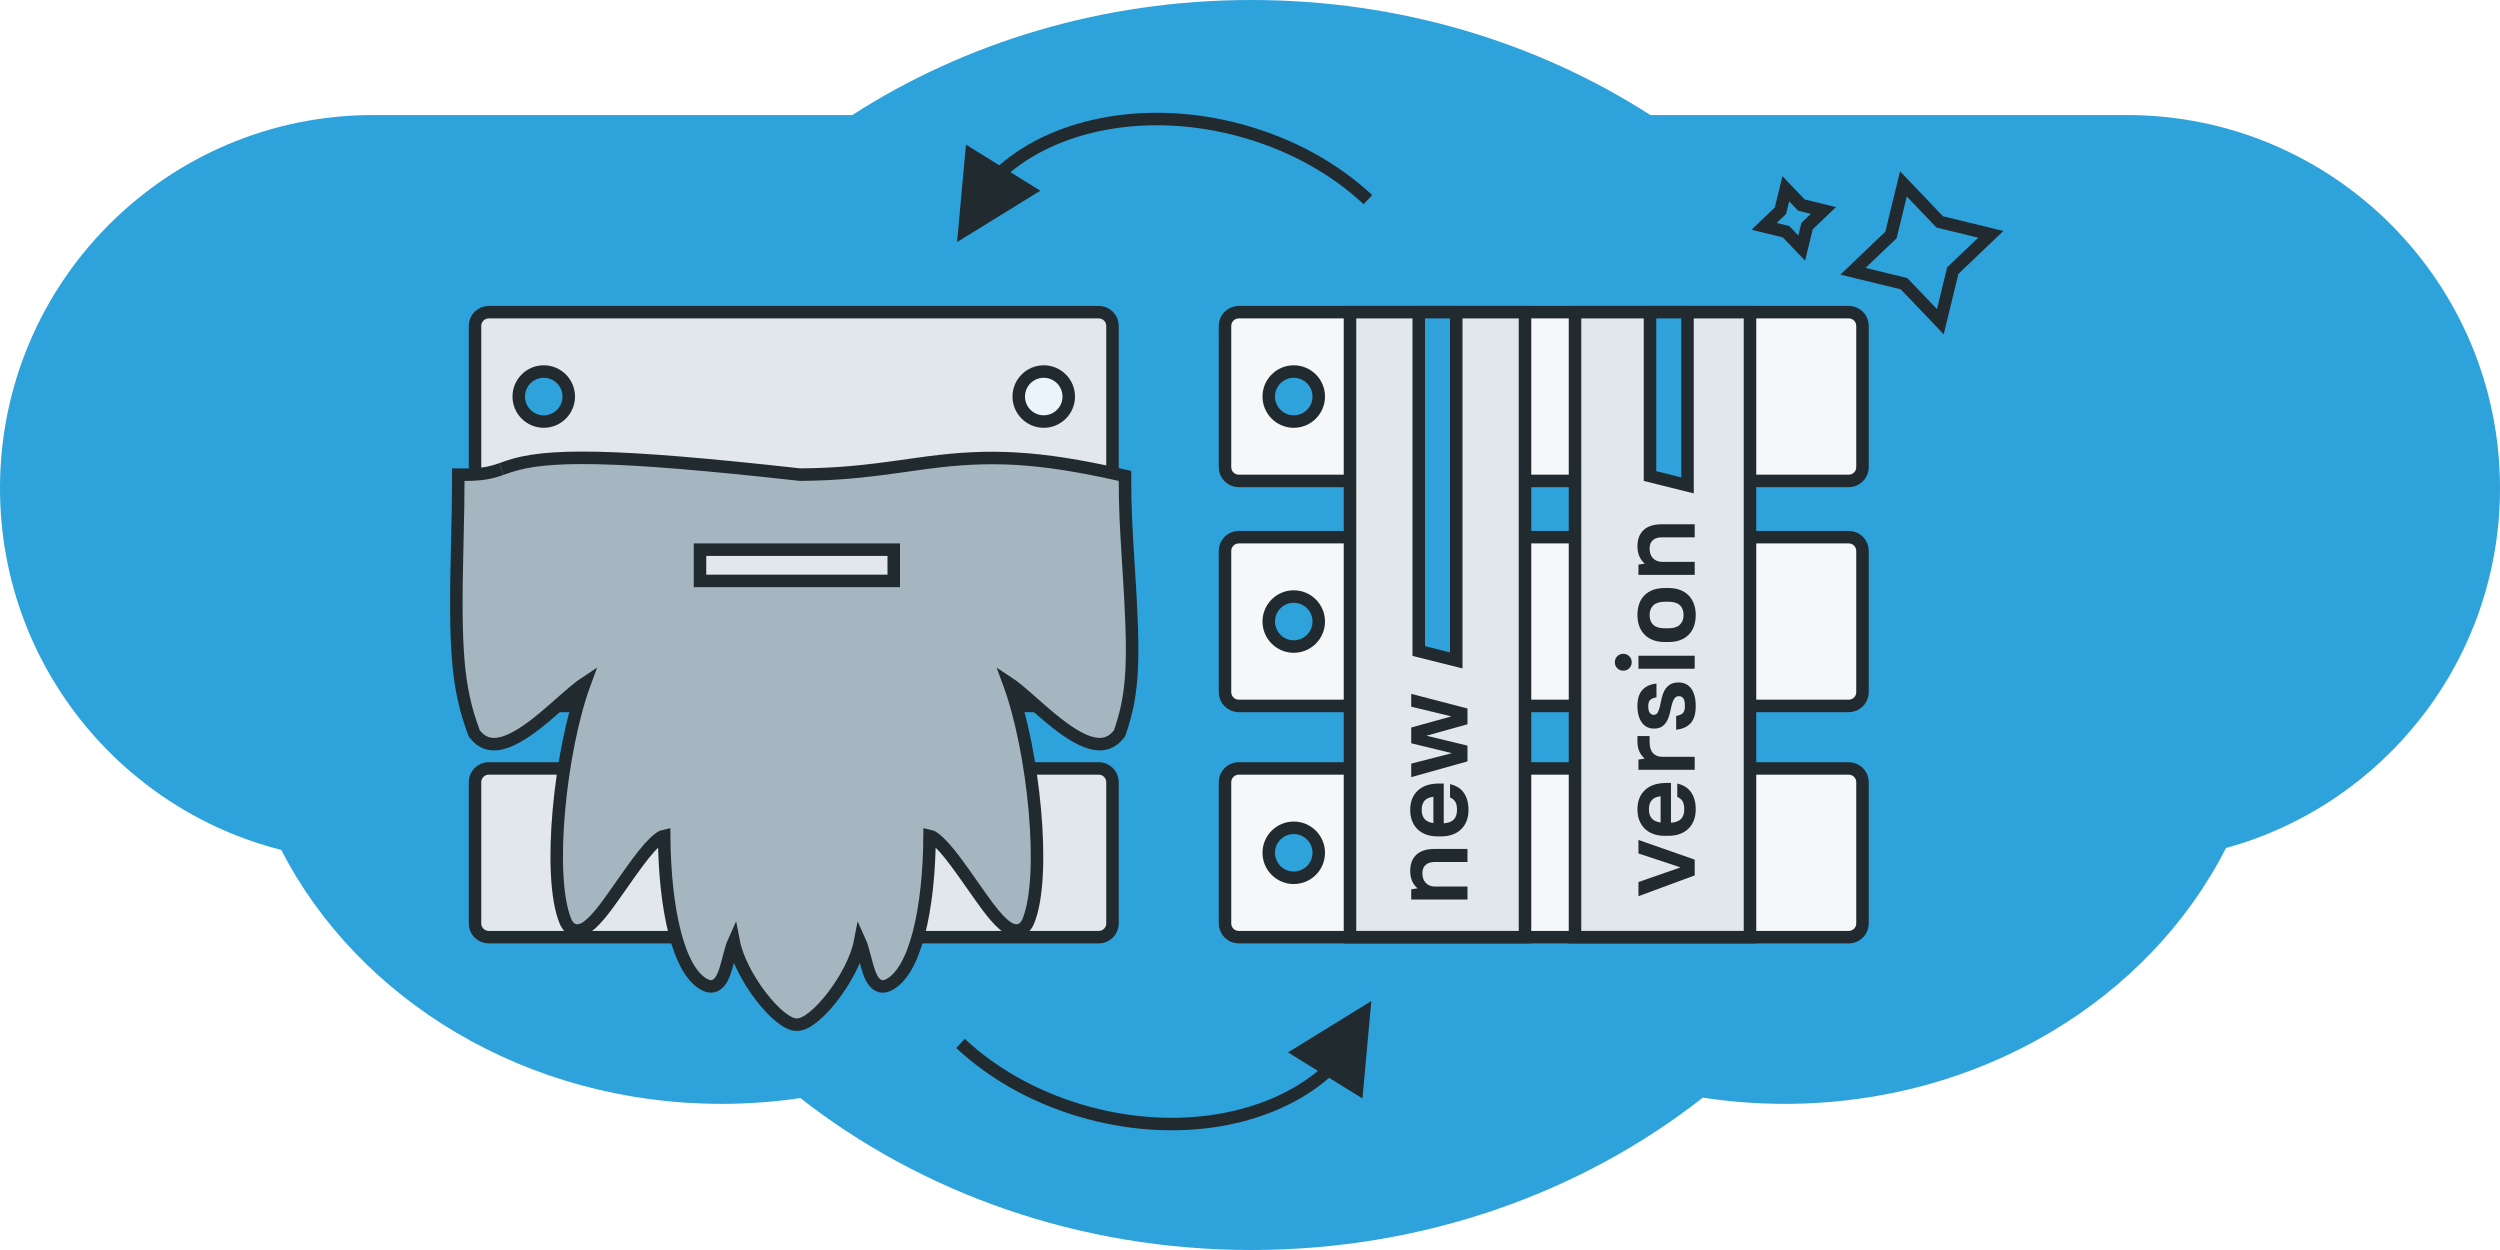
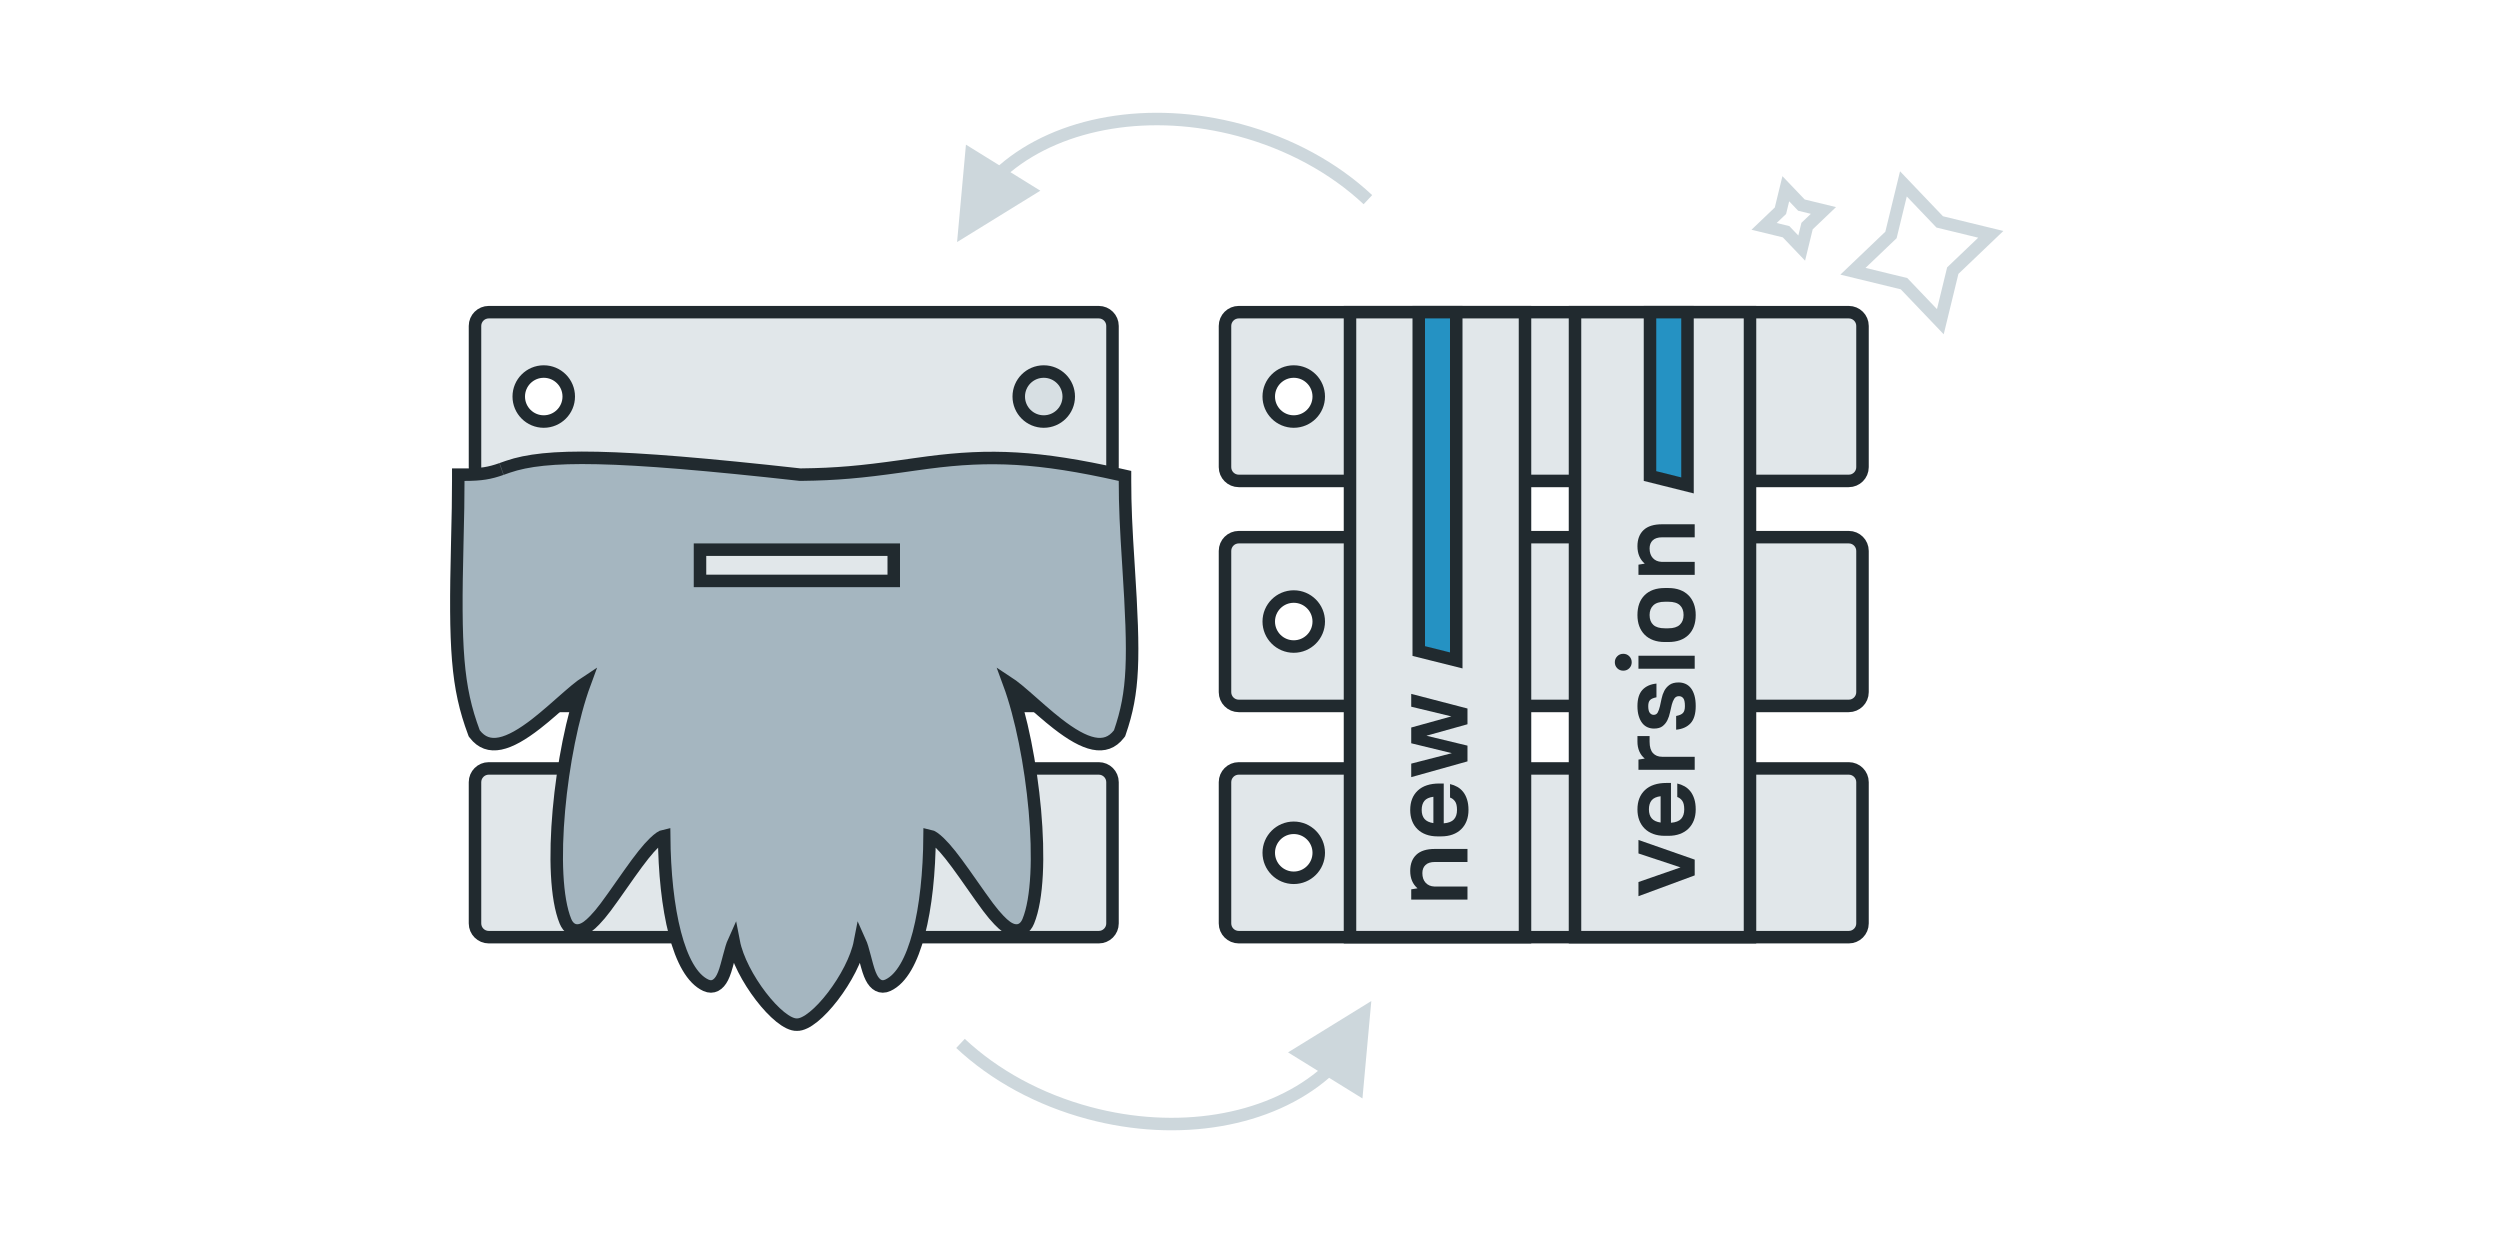
- <svg xmlns="http://www.w3.org/2000/svg" viewBox="0 0 400 200" version="1.1">
-   <g id="Cloud/Placeholders/NewVersion" stroke="none" stroke-width="1" fill="none" fill-rule="evenodd">
-     <path d="M200.211,0 C223.999,0 246.029,6.815 264.053,18.406 L340.299,18.408 C373.271,18.408 400,45.137 400,78.109 C400,105.592 381.43,128.738 356.153,135.683 C343.895,159.839 316.901,176.617 285.572,176.617 C281.1,176.617 276.717,176.275 272.452,175.619 C253.093,190.809 227.837,200 200.211,200 C172.63,200 147.411,190.839 128.061,175.692 C123.949,176.3 119.727,176.617 115.423,176.617 C84.225,176.617 57.327,159.979 44.996,135.986 C19.135,129.436 3.41650556e-15,106.007 0,78.109 C-4.03793284e-15,45.137 26.729,18.408 59.701,18.408 L136.369,18.406 C154.392,6.815 176.423,0 200.211,0 Z" id="Combined-Shape" fill="#2EA2DB" class="brand_element_cloud" />
-     <path d="M175.8,122.947 C177.015,122.947 178,123.932 178,125.147 L178,147.747 C178,148.962 177.015,149.947 175.8,149.947 L78.2,149.947 C76.985,149.947 76,148.962 76,147.747 L76,125.147 C76,123.932 76.985,122.947 78.2,122.947 L175.8,122.947 Z M175.8,85.947 C177.015,85.947 178,86.932 178,88.147 L178,110.747 C178,111.962 177.015,112.947 175.8,112.947 L78.2,112.947 C76.985,112.947 76,111.962 76,110.747 L76,88.147 C76,86.932 76.985,85.947 78.2,85.947 L175.8,85.947 Z M87,95.447 C84.791,95.447 83,97.237 83,99.447 C83,101.656 84.791,103.447 87,103.447 C89.209,103.447 91,101.656 91,99.447 C91,97.237 89.209,95.447 87,95.447 Z M175.8,49.947 C177.015,49.947 178,50.932 178,52.147 L178,74.747 C178,75.962 177.015,76.947 175.8,76.947 L78.2,76.947 C76.985,76.947 76,75.962 76,74.747 L76,52.147 C76,50.932 76.985,49.947 78.2,49.947 L175.8,49.947 Z M87,59.447 C84.791,59.447 83,61.237 83,63.447 C83,65.656 84.791,67.447 87,67.447 C89.209,67.447 91,65.656 91,63.447 C91,61.237 89.209,59.447 87,59.447 Z" id="Server" stroke="#212A2F" stroke-width="2" fill="#E1E7EA" />
-     <path d="M295.8,122.947 C297.015,122.947 298,123.932 298,125.147 L298,147.747 C298,148.962 297.015,149.947 295.8,149.947 L198.2,149.947 C196.985,149.947 196,148.962 196,147.747 L196,125.147 C196,123.932 196.985,122.947 198.2,122.947 L295.8,122.947 Z M207,132.447 C204.791,132.447 203,134.237 203,136.447 C203,138.656 204.791,140.447 207,140.447 C209.209,140.447 211,138.656 211,136.447 C211,134.237 209.209,132.447 207,132.447 Z M295.8,85.947 C297.015,85.947 298,86.932 298,88.147 L298,110.747 C298,111.962 297.015,112.947 295.8,112.947 L198.2,112.947 C196.985,112.947 196,111.962 196,110.747 L196,88.147 C196,86.932 196.985,85.947 198.2,85.947 L295.8,85.947 Z M207,95.447 C204.791,95.447 203,97.237 203,99.447 C203,101.656 204.791,103.447 207,103.447 C209.209,103.447 211,101.656 211,99.447 C211,97.237 209.209,95.447 207,95.447 Z M295.8,49.947 C297.015,49.947 298,50.932 298,52.147 L298,74.747 C298,75.962 297.015,76.947 295.8,76.947 L198.2,76.947 C196.985,76.947 196,75.962 196,74.747 L196,52.147 C196,50.932 196.985,49.947 198.2,49.947 L295.8,49.947 Z M207,59.447 C204.791,59.447 203,61.237 203,63.447 C203,65.656 204.791,67.447 207,67.447 C209.209,67.447 211,65.656 211,63.447 C211,61.237 209.209,59.447 207,59.447 Z" id="Server" stroke="#212A2F" stroke-width="2" fill="#F5F7F9" />
-     <path d="M128.01,75.942 L128.27,75.94 C133.785,75.878 137.85,75.497 144.063,74.623 C144.424,74.572 145.916,74.361 146.3,74.307 C147.159,74.186 147.846,74.092 148.509,74.005 C158.428,72.71 166.102,73.021 179.219,75.971 L180,76.147 L180,76.947 C180,80.942 180.158,84.353 180.565,90.619 C181.524,105.409 181.419,110.693 179.184,117.168 L179.13,117.323 L179.031,117.452 C176.884,120.238 173.632,119.248 169.177,115.778 C168.408,115.179 167.608,114.513 166.66,113.69 C166.134,113.234 164.401,111.705 164.117,111.458 C163.202,110.66 162.545,110.115 161.982,109.696 C161.79,109.553 161.613,109.428 161.451,109.322 C165.373,119.958 167.509,140.177 164.523,147.414 C164.066,148.522 163.194,149.076 162.134,148.82 C161.403,148.643 160.672,148.099 159.826,147.208 C158.661,145.981 157.969,145.039 155.047,140.867 C154.762,140.46 154.53,140.131 154.308,139.816 C152.568,137.362 151.366,135.834 150.306,134.814 C149.582,134.118 149.071,133.792 148.737,133.723 C148.652,145.476 146.445,155.644 142.054,157.647 C140.916,158.166 140.002,157.569 139.414,156.404 C139.079,155.739 138.856,155.02 138.455,153.481 C138.417,153.335 138.417,153.335 138.379,153.19 C138.046,151.909 137.834,151.202 137.604,150.692 C136.552,156.16 130.434,164.061 127.501,163.944 C124.568,164.064 118.449,156.161 117.396,150.692 C117.166,151.202 116.954,151.909 116.621,153.19 C116.583,153.335 116.583,153.335 116.545,153.481 C116.144,155.02 115.921,155.739 115.586,156.404 C114.998,157.569 114.084,158.166 112.946,157.647 C108.555,155.644 106.348,145.476 106.263,133.723 C105.929,133.792 105.418,134.118 104.694,134.814 C103.634,135.834 102.432,137.362 100.692,139.816 C100.47,140.131 100.238,140.46 99.953,140.867 C97.031,145.039 96.339,145.981 95.174,147.208 C94.328,148.099 93.597,148.643 92.866,148.82 C91.806,149.076 90.934,148.522 90.477,147.414 C87.491,140.177 89.627,119.958 93.549,109.322 C93.387,109.428 93.21,109.553 93.018,109.696 C92.455,110.115 91.798,110.66 90.883,111.458 C90.599,111.705 88.866,113.234 88.34,113.69 C87.392,114.513 86.592,115.179 85.823,115.778 C81.368,119.248 78.116,120.238 75.969,117.452 L75.877,117.333 L75.825,117.192 C73.111,109.926 72.747,103.681 73.161,86.982 C73.278,82.268 73.322,79.838 73.322,76.947 L73.322,75.947 L74.322,75.947 C77.006,75.947 78.348,75.704 80.223,75.046 C80.162,75.067 81.04,74.756 81.3,74.667 C87.337,72.606 97.941,72.603 128.01,75.942 Z" id="Combined-Shape" stroke="#212A2F" stroke-width="2" fill="#A5B6C0" />
-     <circle id="Oval" stroke="#212A2F" stroke-width="2" fill="#EAF5FB" cx="167" cy="63.447" r="4" />
-     <rect id="Rectangle" stroke="#212A2F" stroke-width="2" fill="#E1E7EA" x="112" y="87.947" width="31" height="5" />
-     <rect id="Rectangle" stroke="#212A2F" stroke-width="2" fill="#E1E7EA" x="216" y="49.947" width="28" height="100" />
-     <rect id="Rectangle" stroke="#212A2F" stroke-width="2" fill="#E1E7EA" x="252" y="49.947" width="28" height="100" />
-     <path d="M195,16.947 C203.436,16.947 211.483,18.906 218.207,22.499 L218.207,22.499 L217.264,24.263 C210.835,20.828 203.112,18.947 195,18.947 C180.69,18.947 167.848,24.84 161.352,33.937 L166.741,35.561 L156,46.947 L153.336,31.522 L159.338,33.33 C166.107,23.357 179.793,16.947 195,16.947 Z" id="Path" fill="#212A2F" fill-rule="nonzero" transform="translate(185.7715, 31.9466) rotate(15) translate(-185.7715, -31.9466) " />
-     <path d="M196,151.947 C204.436,151.947 212.483,153.906 219.207,157.499 L219.207,157.499 L218.264,159.263 C211.835,155.828 204.112,153.947 196,153.947 C181.69,153.947 168.848,159.84 162.352,168.937 L167.741,170.561 L157,181.947 L154.336,166.522 L160.338,168.33 C167.107,158.357 180.793,151.947 196,151.947 Z" id="Path" fill="#212A2F" fill-rule="nonzero" transform="translate(186.7715, 166.9466) scale(-1, -1) rotate(15) translate(-186.7715, -166.9466) " />
-     <path d="M304.006,27.407 L310.875,34.601 L320.54,36.953 L313.346,43.822 L310.994,53.487 L304.125,46.292 L294.46,43.941 L301.654,37.072 L304.006,27.407 Z M305.085,31.433 L303.459,38.114 L298.486,42.862 L305.167,44.487 L309.915,49.461 L311.541,42.78 L316.514,38.031 L309.833,36.406 L305.085,31.433 Z M285.188,28.185 L288.75,31.916 L293.761,33.135 L290.031,36.697 L288.812,41.708 L285.25,37.978 L280.239,36.758 L283.969,33.197 L285.188,28.185 Z M286.267,32.211 L285.774,34.239 L284.265,35.68 L286.292,36.173 L287.733,37.682 L288.226,35.655 L289.735,34.214 L287.708,33.72 L286.267,32.211 Z" id="Combined-Shape" fill="#212A2F" fill-rule="nonzero" />
-     <path d="M213.841,122.976 L215.479,122.976 L215.641,123.984 C216.313,123.204 217.243,122.814 218.431,122.814 C219.535,122.814 220.396,123.141 221.014,123.795 C221.632,124.449 221.941,125.436 221.941,126.756 L221.941,131.976 L219.853,131.976 L219.853,126.756 C219.853,126.096 219.694,125.598 219.376,125.262 C219.058,124.926 218.623,124.758 218.071,124.758 C217.423,124.758 216.91,124.932 216.532,125.28 C216.154,125.628 215.953,126.09 215.929,126.666 L215.929,131.976 L213.841,131.976 L213.841,122.976 Z M228.181,132.138 C227.533,132.138 226.951,132.039 226.435,131.841 C225.919,131.643 225.475,131.355 225.103,130.977 C224.731,130.599 224.446,130.14 224.248,129.6 C224.05,129.06 223.951,128.448 223.951,127.764 L223.951,127.188 C223.951,126.504 224.05,125.892 224.248,125.352 C224.446,124.812 224.731,124.353 225.103,123.975 C225.475,123.597 225.919,123.309 226.435,123.111 C226.951,122.913 227.533,122.814 228.181,122.814 C229.489,122.814 230.521,123.216 231.277,124.02 C232.033,124.824 232.411,125.976 232.411,127.476 L232.411,128.178 L226.039,128.178 C226.099,128.934 226.309,129.477 226.669,129.807 C227.029,130.137 227.533,130.302 228.181,130.302 C228.817,130.302 229.282,130.191 229.576,129.969 C229.87,129.747 230.065,129.486 230.161,129.186 L232.321,129.186 C232.225,129.606 232.075,129.996 231.871,130.356 C231.667,130.716 231.397,131.028 231.061,131.292 C230.725,131.556 230.317,131.763 229.837,131.913 C229.357,132.063 228.805,132.138 228.181,132.138 Z M228.181,124.65 C227.569,124.65 227.089,124.8 226.741,125.1 C226.393,125.4 226.171,125.874 226.075,126.522 L230.287,126.522 C230.203,125.85 229.984,125.37 229.63,125.082 C229.276,124.794 228.793,124.65 228.181,124.65 Z M240.055,125.406 L238.471,131.976 L235.951,131.976 L233.431,122.976 L235.591,122.976 L237.265,129.474 L238.849,122.976 L241.369,122.976 L243.151,129.402 L244.699,122.976 L246.751,122.976 L244.411,131.976 L241.891,131.976 L240.055,125.406 Z" id="new" fill="#212A2F" fill-rule="nonzero" transform="translate(230.2959, 127.4759) rotate(-90) translate(-230.2959, -127.4759) " />
-     <path d="M235.09,110.947 L237.358,110.947 L239.698,117.679 L241.93,110.947 L244.09,110.947 L240.94,119.947 L238.42,119.947 L235.09,110.947 Z M248.98,120.109 C248.332,120.109 247.75,120.01 247.234,119.812 C246.718,119.614 246.274,119.326 245.902,118.948 C245.53,118.57 245.245,118.111 245.047,117.571 C244.849,117.031 244.75,116.419 244.75,115.735 L244.75,115.159 C244.75,114.475 244.849,113.863 245.047,113.323 C245.245,112.783 245.53,112.324 245.902,111.946 C246.274,111.568 246.718,111.28 247.234,111.082 C247.75,110.884 248.332,110.785 248.98,110.785 C250.288,110.785 251.32,111.187 252.076,111.991 C252.832,112.795 253.21,113.947 253.21,115.447 L253.21,116.149 L246.838,116.149 C246.898,116.905 247.108,117.448 247.468,117.778 C247.828,118.108 248.332,118.273 248.98,118.273 C249.616,118.273 250.081,118.162 250.375,117.94 C250.669,117.718 250.864,117.457 250.96,117.157 L253.12,117.157 C253.024,117.577 252.874,117.967 252.67,118.327 C252.466,118.687 252.196,118.999 251.86,119.263 C251.524,119.527 251.116,119.734 250.636,119.884 C250.156,120.034 249.604,120.109 248.98,120.109 Z M248.98,112.621 C248.368,112.621 247.888,112.771 247.54,113.071 C247.192,113.371 246.97,113.845 246.874,114.493 L251.086,114.493 C251.002,113.821 250.783,113.341 250.429,113.053 C250.075,112.765 249.592,112.621 248.98,112.621 Z M255.31,110.947 L256.948,110.947 L257.11,111.955 C257.422,111.571 257.809,111.28 258.271,111.082 C258.733,110.884 259.246,110.785 259.81,110.785 L260.71,110.785 L260.71,112.729 L259.81,112.729 C258.982,112.729 258.373,112.909 257.983,113.269 C257.593,113.629 257.398,114.115 257.398,114.727 L257.398,119.947 L255.31,119.947 L255.31,110.947 Z M265.51,120.109 C264.274,120.109 263.359,119.836 262.765,119.29 C262.171,118.744 261.826,117.973 261.73,116.977 L263.926,116.977 C264.022,117.493 264.181,117.856 264.403,118.066 C264.625,118.276 264.994,118.381 265.51,118.381 C266.122,118.381 266.539,118.294 266.761,118.12 C266.983,117.946 267.094,117.715 267.094,117.427 C267.094,117.103 266.965,116.857 266.707,116.689 C266.449,116.521 266.128,116.386 265.744,116.284 C265.36,116.182 264.946,116.086 264.502,115.996 C264.058,115.906 263.644,115.768 263.26,115.582 C262.876,115.396 262.555,115.138 262.297,114.808 C262.039,114.478 261.91,114.019 261.91,113.431 C261.91,113.059 261.982,112.711 262.126,112.387 C262.27,112.063 262.492,111.784 262.792,111.55 C263.092,111.316 263.467,111.13 263.917,110.992 C264.367,110.854 264.898,110.785 265.51,110.785 C266.662,110.785 267.526,111.052 268.102,111.586 C268.678,112.12 269.014,112.867 269.11,113.827 L266.914,113.827 C266.818,113.335 266.671,112.993 266.473,112.801 C266.275,112.609 265.954,112.513 265.51,112.513 C264.994,112.513 264.631,112.597 264.421,112.765 C264.211,112.933 264.106,113.137 264.106,113.377 C264.106,113.677 264.235,113.896 264.493,114.034 C264.751,114.172 265.072,114.286 265.456,114.376 C265.84,114.466 266.254,114.556 266.698,114.646 C267.142,114.736 267.556,114.88 267.94,115.078 C268.324,115.276 268.645,115.555 268.903,115.915 C269.161,116.275 269.29,116.761 269.29,117.373 C269.29,117.769 269.215,118.135 269.065,118.471 C268.915,118.807 268.687,119.095 268.381,119.335 C268.075,119.575 267.685,119.764 267.211,119.902 C266.737,120.04 266.17,120.109 265.51,120.109 Z M271.48,110.947 L273.568,110.947 L273.568,119.947 L271.48,119.947 L271.48,110.947 Z M272.524,109.867 C272.14,109.867 271.819,109.738 271.561,109.48 C271.303,109.222 271.174,108.901 271.174,108.517 C271.174,108.133 271.303,107.812 271.561,107.554 C271.819,107.296 272.14,107.167 272.524,107.167 C272.896,107.167 273.214,107.296 273.478,107.554 C273.742,107.812 273.874,108.133 273.874,108.517 C273.874,108.901 273.742,109.222 273.478,109.48 C273.214,109.738 272.896,109.867 272.524,109.867 Z M280.078,120.109 C278.722,120.109 277.663,119.725 276.901,118.957 C276.139,118.189 275.758,117.115 275.758,115.735 L275.758,115.159 C275.758,114.475 275.857,113.863 276.055,113.323 C276.253,112.783 276.541,112.324 276.919,111.946 C277.297,111.568 277.75,111.28 278.278,111.082 C278.806,110.884 279.406,110.785 280.078,110.785 C281.434,110.785 282.493,111.169 283.255,111.937 C284.017,112.705 284.398,113.779 284.398,115.159 L284.398,115.735 C284.398,116.419 284.299,117.031 284.101,117.571 C283.903,118.111 283.615,118.57 283.237,118.948 C282.859,119.326 282.403,119.614 281.869,119.812 C281.335,120.01 280.738,120.109 280.078,120.109 Z M280.078,118.165 C280.762,118.165 281.287,117.967 281.653,117.571 C282.019,117.175 282.202,116.563 282.202,115.735 L282.202,115.159 C282.202,114.343 282.013,113.734 281.635,113.332 C281.257,112.93 280.738,112.729 280.078,112.729 C279.394,112.729 278.869,112.927 278.503,113.323 C278.137,113.719 277.954,114.331 277.954,115.159 L277.954,115.735 C277.954,116.551 278.143,117.16 278.521,117.562 C278.899,117.964 279.418,118.165 280.078,118.165 Z M286.498,110.947 L288.136,110.947 L288.298,111.955 C288.97,111.175 289.9,110.785 291.088,110.785 C292.192,110.785 293.053,111.112 293.671,111.766 C294.289,112.42 294.598,113.407 294.598,114.727 L294.598,119.947 L292.51,119.947 L292.51,114.727 C292.51,114.067 292.351,113.569 292.033,113.233 C291.715,112.897 291.28,112.729 290.728,112.729 C290.08,112.729 289.567,112.903 289.189,113.251 C288.811,113.599 288.61,114.061 288.586,114.637 L288.586,119.947 L286.498,119.947 L286.498,110.947 Z" id="version" fill="#212A2F" fill-rule="nonzero" transform="translate(264.844, 113.6376) rotate(-90) translate(-264.844, -113.6376) " />
-     <path d="M227,49.947 L227,104.166 L233,105.666 L233,49.947 L227,49.947 Z" id="Rectangle" stroke="#212A2F" stroke-width="2" fill="#2FA2DB" class="brand_element" />
-     <path d="M264,49.947 L264,76.166 L270,77.666 L270,49.947 L264,49.947 Z" id="Rectangle" stroke="#212A2F" stroke-width="2" fill="#2FA2DB" class="brand_element" />
-   </g>
+ <svg xmlns="http://www.w3.org/2000/svg" width="400" height="200" viewBox="0 0 400 200" fill="none">
+   <path fill-rule="evenodd" clip-rule="evenodd" d="M175.8 122.947C177.015 122.947 178 123.932 178 125.147V147.747C178 148.962 177.015 149.947 175.8 149.947H78.2C76.985 149.947 76 148.962 76 147.747V125.147C76 123.932 76.985 122.947 78.2 122.947H175.8ZM175.8 85.947C177.015 85.947 178 86.932 178 88.147V110.747C178 111.962 177.015 112.947 175.8 112.947H78.2C76.985 112.947 76 111.962 76 110.747V88.147C76 86.932 76.985 85.947 78.2 85.947H175.8ZM87 95.447C84.791 95.447 83 97.237 83 99.447C83 101.656 84.791 103.447 87 103.447C89.209 103.447 91 101.656 91 99.447C91 97.237 89.209 95.447 87 95.447ZM175.8 49.947C177.015 49.947 178 50.932 178 52.147V74.747C178 75.962 177.015 76.947 175.8 76.947H78.2C76.985 76.947 76 75.962 76 74.747V52.147C76 50.932 76.985 49.947 78.2 49.947H175.8ZM87 59.447C84.791 59.447 83 61.237 83 63.447C83 65.656 84.791 67.447 87 67.447C89.209 67.447 91 65.656 91 63.447C91 61.237 89.209 59.447 87 59.447Z" fill="#E1E7EA" stroke="#212A2F" stroke-width="2" />
+   <path fill-rule="evenodd" clip-rule="evenodd" d="M295.8 122.947C297.015 122.947 298 123.932 298 125.147V147.747C298 148.962 297.015 149.947 295.8 149.947H198.2C196.985 149.947 196 148.962 196 147.747V125.147C196 123.932 196.985 122.947 198.2 122.947H295.8ZM207 132.447C204.791 132.447 203 134.237 203 136.447C203 138.656 204.791 140.447 207 140.447C209.209 140.447 211 138.656 211 136.447C211 134.237 209.209 132.447 207 132.447ZM295.8 85.947C297.015 85.947 298 86.932 298 88.147V110.747C298 111.962 297.015 112.947 295.8 112.947H198.2C196.985 112.947 196 111.962 196 110.747V88.147C196 86.932 196.985 85.947 198.2 85.947H295.8ZM207 95.447C204.791 95.447 203 97.237 203 99.447C203 101.656 204.791 103.447 207 103.447C209.209 103.447 211 101.656 211 99.447C211 97.237 209.209 95.447 207 95.447ZM295.8 49.947C297.015 49.947 298 50.932 298 52.147V74.747C298 75.962 297.015 76.947 295.8 76.947H198.2C196.985 76.947 196 75.962 196 74.747V52.147C196 50.932 196.985 49.947 198.2 49.947H295.8ZM207 59.447C204.791 59.447 203 61.237 203 63.447C203 65.656 204.791 67.447 207 67.447C209.209 67.447 211 65.656 211 63.447C211 61.237 209.209 59.447 207 59.447Z" fill="#E1E7EA" stroke="#212A2F" stroke-width="2" />
+   <path fill-rule="evenodd" clip-rule="evenodd" d="M128.01 75.942L128.27 75.94C133.785 75.878 137.85 75.497 144.063 74.623C144.424 74.572 145.916 74.361 146.3 74.307C147.159 74.186 147.846 74.092 148.509 74.005C158.428 72.71 166.102 73.021 179.219 75.971L180 76.147V76.947C180 80.942 180.158 84.353 180.565 90.618C181.524 105.409 181.419 110.692 179.184 117.168L179.13 117.323L179.031 117.452C176.884 120.238 173.632 119.248 169.177 115.778C168.408 115.179 167.608 114.513 166.66 113.69C166.134 113.234 164.401 111.705 164.117 111.458C163.202 110.66 162.545 110.115 161.982 109.696C161.79 109.553 161.613 109.428 161.451 109.322C165.373 119.958 167.509 140.177 164.523 147.414C164.066 148.522 163.194 149.076 162.134 148.82C161.403 148.643 160.672 148.099 159.826 147.208C158.661 145.981 157.969 145.039 155.047 140.867C154.762 140.46 154.53 140.131 154.308 139.816C152.568 137.361 151.366 135.834 150.306 134.814C149.582 134.118 149.071 133.792 148.737 133.723C148.652 145.476 146.445 155.644 142.054 157.647C140.916 158.166 140.002 157.569 139.414 156.403C139.079 155.739 138.856 155.02 138.455 153.481C138.417 153.335 138.417 153.335 138.379 153.19C138.046 151.909 137.834 151.202 137.604 150.692C136.552 156.16 130.434 164.061 127.5 163.944C124.568 164.064 118.448 156.161 117.396 150.692C117.166 151.202 116.954 151.909 116.62 153.19C116.583 153.335 116.583 153.335 116.545 153.481C116.143 155.02 115.921 155.739 115.586 156.403C114.998 157.569 114.084 158.166 112.945 157.647C108.554 155.644 106.348 145.476 106.263 133.723C105.929 133.792 105.418 134.118 104.694 134.814C103.634 135.834 102.432 137.361 100.692 139.816C100.47 140.131 100.238 140.46 99.953 140.867C97.031 145.039 96.339 145.981 95.174 147.208C94.328 148.099 93.597 148.643 92.866 148.82C91.806 149.076 90.934 148.522 90.477 147.414C87.491 140.177 89.627 119.958 93.549 109.322C93.387 109.428 93.21 109.553 93.018 109.696C92.455 110.115 91.798 110.66 90.883 111.458C90.599 111.705 88.866 113.234 88.34 113.69C87.392 114.513 86.592 115.179 85.823 115.778C81.368 119.248 78.116 120.238 75.969 117.452L75.877 117.333L75.825 117.192C73.111 109.926 72.747 103.681 73.161 86.982C73.278 82.268 73.322 79.838 73.322 76.947V75.947H74.322C77.006 75.947 78.348 75.704 80.223 75.046C80.162 75.067 81.04 74.756 81.3 74.667C87.337 72.606 97.941 72.603 128.01 75.942Z" fill="#A5B6C0" stroke="#212A2F" stroke-width="2" />
+   <path d="M167 67.447C169.209 67.447 171 65.656 171 63.447C171 61.237 169.209 59.447 167 59.447C164.791 59.447 163 61.237 163 63.447C163 65.656 164.791 67.447 167 67.447Z" fill="#D7DFE3" stroke="#212A2F" stroke-width="2" />
+   <path d="M143 87.947H112V92.947H143V87.947Z" fill="#E1E7EA" stroke="#212A2F" stroke-width="2" />
+   <path d="M244 49.947H216V149.947H244V49.947Z" fill="#E1E7EA" stroke="#212A2F" stroke-width="2" />
+   <path d="M280 49.947H252V149.947H280V49.947Z" fill="#E1E7EA" stroke="#212A2F" stroke-width="2" />
+   <path d="M198.568 19.846C206.716 22.03 213.982 26.006 219.547 31.216L218.179 32.676C212.859 27.693 205.885 23.878 198.05 21.778C184.228 18.074 170.298 20.443 161.669 27.549L166.454 30.512L153.132 38.73L154.551 23.142L159.88 26.442C169 18.56 183.879 15.91 198.568 19.846Z" fill="#CDD7DC" />
+   <path d="M173.975 179.047C165.826 176.863 158.561 172.888 152.996 167.677L154.363 166.217C159.684 171.2 166.657 175.016 174.493 177.115C188.315 180.819 202.245 178.45 210.874 171.344L206.089 168.381L219.411 160.163L217.992 175.751L212.662 172.451C203.543 180.333 188.664 182.983 173.975 179.047Z" fill="#CDD7DC" />
+   <path d="M304.006 27.407L310.875 34.601L320.54 36.953L313.346 43.822L310.994 53.487L304.125 46.292L294.46 43.941L301.654 37.072L304.006 27.407ZM305.085 31.433L303.459 38.114L298.486 42.862L305.167 44.487L309.915 49.461L311.541 42.779L316.514 38.031L309.833 36.406L305.085 31.433ZM285.188 28.185L288.75 31.916L293.761 33.135L290.031 36.697L288.812 41.708L285.25 37.978L280.239 36.758L283.969 33.197L285.188 28.185ZM286.267 32.211L285.774 34.239L284.265 35.679L286.292 36.173L287.733 37.682L288.226 35.654L289.735 34.214L287.708 33.72L286.267 32.211Z" fill="#CDD7DC" />
+   <path d="M225.796 143.931V142.293L226.804 142.131C226.024 141.459 225.634 140.529 225.634 139.341C225.634 138.237 225.961 137.376 226.615 136.758C227.269 136.14 228.256 135.831 229.576 135.831H234.796V137.919H229.576C228.916 137.919 228.418 138.078 228.082 138.396C227.746 138.714 227.578 139.149 227.578 139.701C227.578 140.349 227.752 140.862 228.1 141.24C228.448 141.618 228.91 141.819 229.486 141.843H234.796V143.931H225.796ZM234.958 129.591C234.958 130.239 234.859 130.821 234.661 131.337C234.463 131.853 234.175 132.297 233.797 132.669C233.419 133.041 232.96 133.326 232.42 133.524C231.88 133.722 231.268 133.821 230.584 133.821H230.008C229.324 133.821 228.712 133.722 228.172 133.524C227.632 133.326 227.173 133.041 226.795 132.669C226.417 132.297 226.129 131.853 225.931 131.337C225.733 130.821 225.634 130.239 225.634 129.591C225.634 128.283 226.036 127.251 226.84 126.495C227.644 125.739 228.796 125.361 230.296 125.361H230.998V131.733C231.754 131.673 232.297 131.463 232.627 131.103C232.957 130.743 233.122 130.239 233.122 129.591C233.122 128.955 233.011 128.49 232.789 128.196C232.567 127.902 232.306 127.707 232.006 127.611V125.451C232.426 125.547 232.816 125.697 233.176 125.901C233.536 126.105 233.848 126.375 234.112 126.711C234.376 127.047 234.583 127.455 234.733 127.935C234.883 128.415 234.958 128.967 234.958 129.591ZM227.47 129.591C227.47 130.203 227.62 130.683 227.92 131.031C228.22 131.379 228.694 131.601 229.342 131.697V127.485C228.67 127.569 228.19 127.788 227.902 128.142C227.614 128.496 227.47 128.979 227.47 129.591ZM228.226 117.717L234.796 119.301V121.821L225.796 124.341V122.181L232.294 120.507L225.796 118.923V116.403L232.222 114.621L225.796 113.073V111.021L234.796 113.361V115.881L228.226 117.717Z" fill="#212A2F" />
+   <path d="M262.153 143.392V141.124L268.885 138.784L262.153 136.552V134.392L271.153 137.542V140.062L262.153 143.392ZM271.315 129.502C271.315 130.15 271.216 130.732 271.018 131.248C270.82 131.764 270.532 132.208 270.154 132.58C269.776 132.952 269.317 133.237 268.777 133.435C268.237 133.633 267.625 133.732 266.941 133.732H266.365C265.681 133.732 265.069 133.633 264.529 133.435C263.989 133.237 263.53 132.952 263.152 132.58C262.774 132.208 262.486 131.764 262.288 131.248C262.09 130.732 261.991 130.15 261.991 129.502C261.991 128.194 262.393 127.162 263.197 126.406C264.001 125.65 265.153 125.272 266.653 125.272H267.355V131.644C268.111 131.584 268.654 131.374 268.984 131.014C269.314 130.654 269.479 130.15 269.479 129.502C269.479 128.866 269.368 128.401 269.146 128.107C268.924 127.813 268.663 127.618 268.363 127.522V125.362C268.783 125.458 269.173 125.608 269.533 125.812C269.893 126.016 270.205 126.286 270.469 126.622C270.733 126.958 270.94 127.366 271.09 127.846C271.24 128.326 271.315 128.878 271.315 129.502ZM263.827 129.502C263.827 130.114 263.977 130.594 264.277 130.942C264.577 131.29 265.051 131.512 265.699 131.608V127.396C265.027 127.48 264.547 127.699 264.259 128.053C263.971 128.407 263.827 128.89 263.827 129.502ZM262.153 123.172V121.534L263.161 121.372C262.777 121.06 262.486 120.673 262.288 120.211C262.09 119.749 261.991 119.236 261.991 118.672V117.772H263.935V118.672C263.935 119.5 264.115 120.109 264.475 120.499C264.835 120.889 265.321 121.084 265.933 121.084H271.153V123.172H262.153ZM271.315 112.972C271.315 114.208 271.042 115.123 270.496 115.717C269.95 116.311 269.179 116.656 268.183 116.752V114.556C268.699 114.46 269.062 114.301 269.272 114.079C269.482 113.857 269.587 113.488 269.587 112.972C269.587 112.36 269.5 111.943 269.326 111.721C269.152 111.499 268.921 111.388 268.633 111.388C268.309 111.388 268.063 111.517 267.895 111.775C267.727 112.033 267.592 112.354 267.49 112.738C267.388 113.122 267.292 113.536 267.202 113.98C267.112 114.424 266.974 114.838 266.788 115.222C266.602 115.606 266.344 115.927 266.014 116.185C265.684 116.443 265.225 116.572 264.637 116.572C264.265 116.572 263.917 116.5 263.593 116.356C263.269 116.212 262.99 115.99 262.756 115.69C262.522 115.39 262.336 115.015 262.198 114.565C262.06 114.115 261.991 113.584 261.991 112.972C261.991 111.82 262.258 110.956 262.792 110.38C263.326 109.804 264.073 109.468 265.033 109.372V111.568C264.541 111.664 264.199 111.811 264.007 112.009C263.815 112.207 263.719 112.528 263.719 112.972C263.719 113.488 263.803 113.851 263.971 114.061C264.139 114.271 264.343 114.376 264.583 114.376C264.883 114.376 265.102 114.247 265.24 113.989C265.378 113.731 265.492 113.41 265.582 113.026C265.672 112.642 265.762 112.228 265.852 111.784C265.942 111.34 266.086 110.926 266.284 110.542C266.482 110.158 266.761 109.837 267.121 109.579C267.481 109.321 267.967 109.192 268.579 109.192C268.975 109.192 269.341 109.267 269.677 109.417C270.013 109.567 270.301 109.795 270.541 110.101C270.781 110.407 270.97 110.797 271.108 111.271C271.246 111.745 271.315 112.312 271.315 112.972ZM262.153 107.002V104.914H271.153V107.002H262.153ZM261.073 105.958C261.073 106.342 260.944 106.663 260.686 106.921C260.428 107.179 260.107 107.308 259.723 107.308C259.339 107.308 259.018 107.179 258.76 106.921C258.502 106.663 258.373 106.342 258.373 105.958C258.373 105.586 258.502 105.268 258.76 105.004C259.018 104.74 259.339 104.608 259.723 104.608C260.107 104.608 260.428 104.74 260.686 105.004C260.944 105.268 261.073 105.586 261.073 105.958ZM271.315 98.404C271.315 99.76 270.931 100.819 270.163 101.581C269.395 102.343 268.321 102.724 266.941 102.724H266.365C265.681 102.724 265.069 102.625 264.529 102.427C263.989 102.229 263.53 101.941 263.152 101.563C262.774 101.185 262.486 100.732 262.288 100.204C262.09 99.676 261.991 99.076 261.991 98.404C261.991 97.048 262.375 95.989 263.143 95.227C263.911 94.465 264.985 94.084 266.365 94.084H266.941C267.625 94.084 268.237 94.183 268.777 94.381C269.317 94.579 269.776 94.867 270.154 95.245C270.532 95.623 270.82 96.079 271.018 96.613C271.216 97.147 271.315 97.744 271.315 98.404ZM269.371 98.404C269.371 97.72 269.173 97.195 268.777 96.829C268.381 96.463 267.769 96.28 266.941 96.28H266.365C265.549 96.28 264.94 96.469 264.538 96.847C264.136 97.225 263.935 97.744 263.935 98.404C263.935 99.088 264.133 99.613 264.529 99.979C264.925 100.345 265.537 100.528 266.365 100.528H266.941C267.757 100.528 268.366 100.339 268.768 99.961C269.17 99.583 269.371 99.064 269.371 98.404ZM262.153 91.984V90.346L263.161 90.184C262.381 89.512 261.991 88.582 261.991 87.394C261.991 86.29 262.318 85.429 262.972 84.811C263.626 84.193 264.613 83.884 265.933 83.884H271.153V85.972H265.933C265.273 85.972 264.775 86.131 264.439 86.449C264.103 86.767 263.935 87.202 263.935 87.754C263.935 88.402 264.109 88.915 264.457 89.293C264.805 89.671 265.267 89.872 265.843 89.896H271.153V91.984H262.153Z" fill="#212A2F" />
+   <path class="brand_element" fill-rule="evenodd" clip-rule="evenodd" d="M227 49.947V104.166L233 105.666V49.947H227Z" fill="#2592C3" stroke="#212A2F" stroke-width="2" />
+   <path class="brand_element" fill-rule="evenodd" clip-rule="evenodd" d="M264 49.947V76.166L270 77.666V49.947H264Z" fill="#2592C3" stroke="#212A2F" stroke-width="2" />
</svg>
